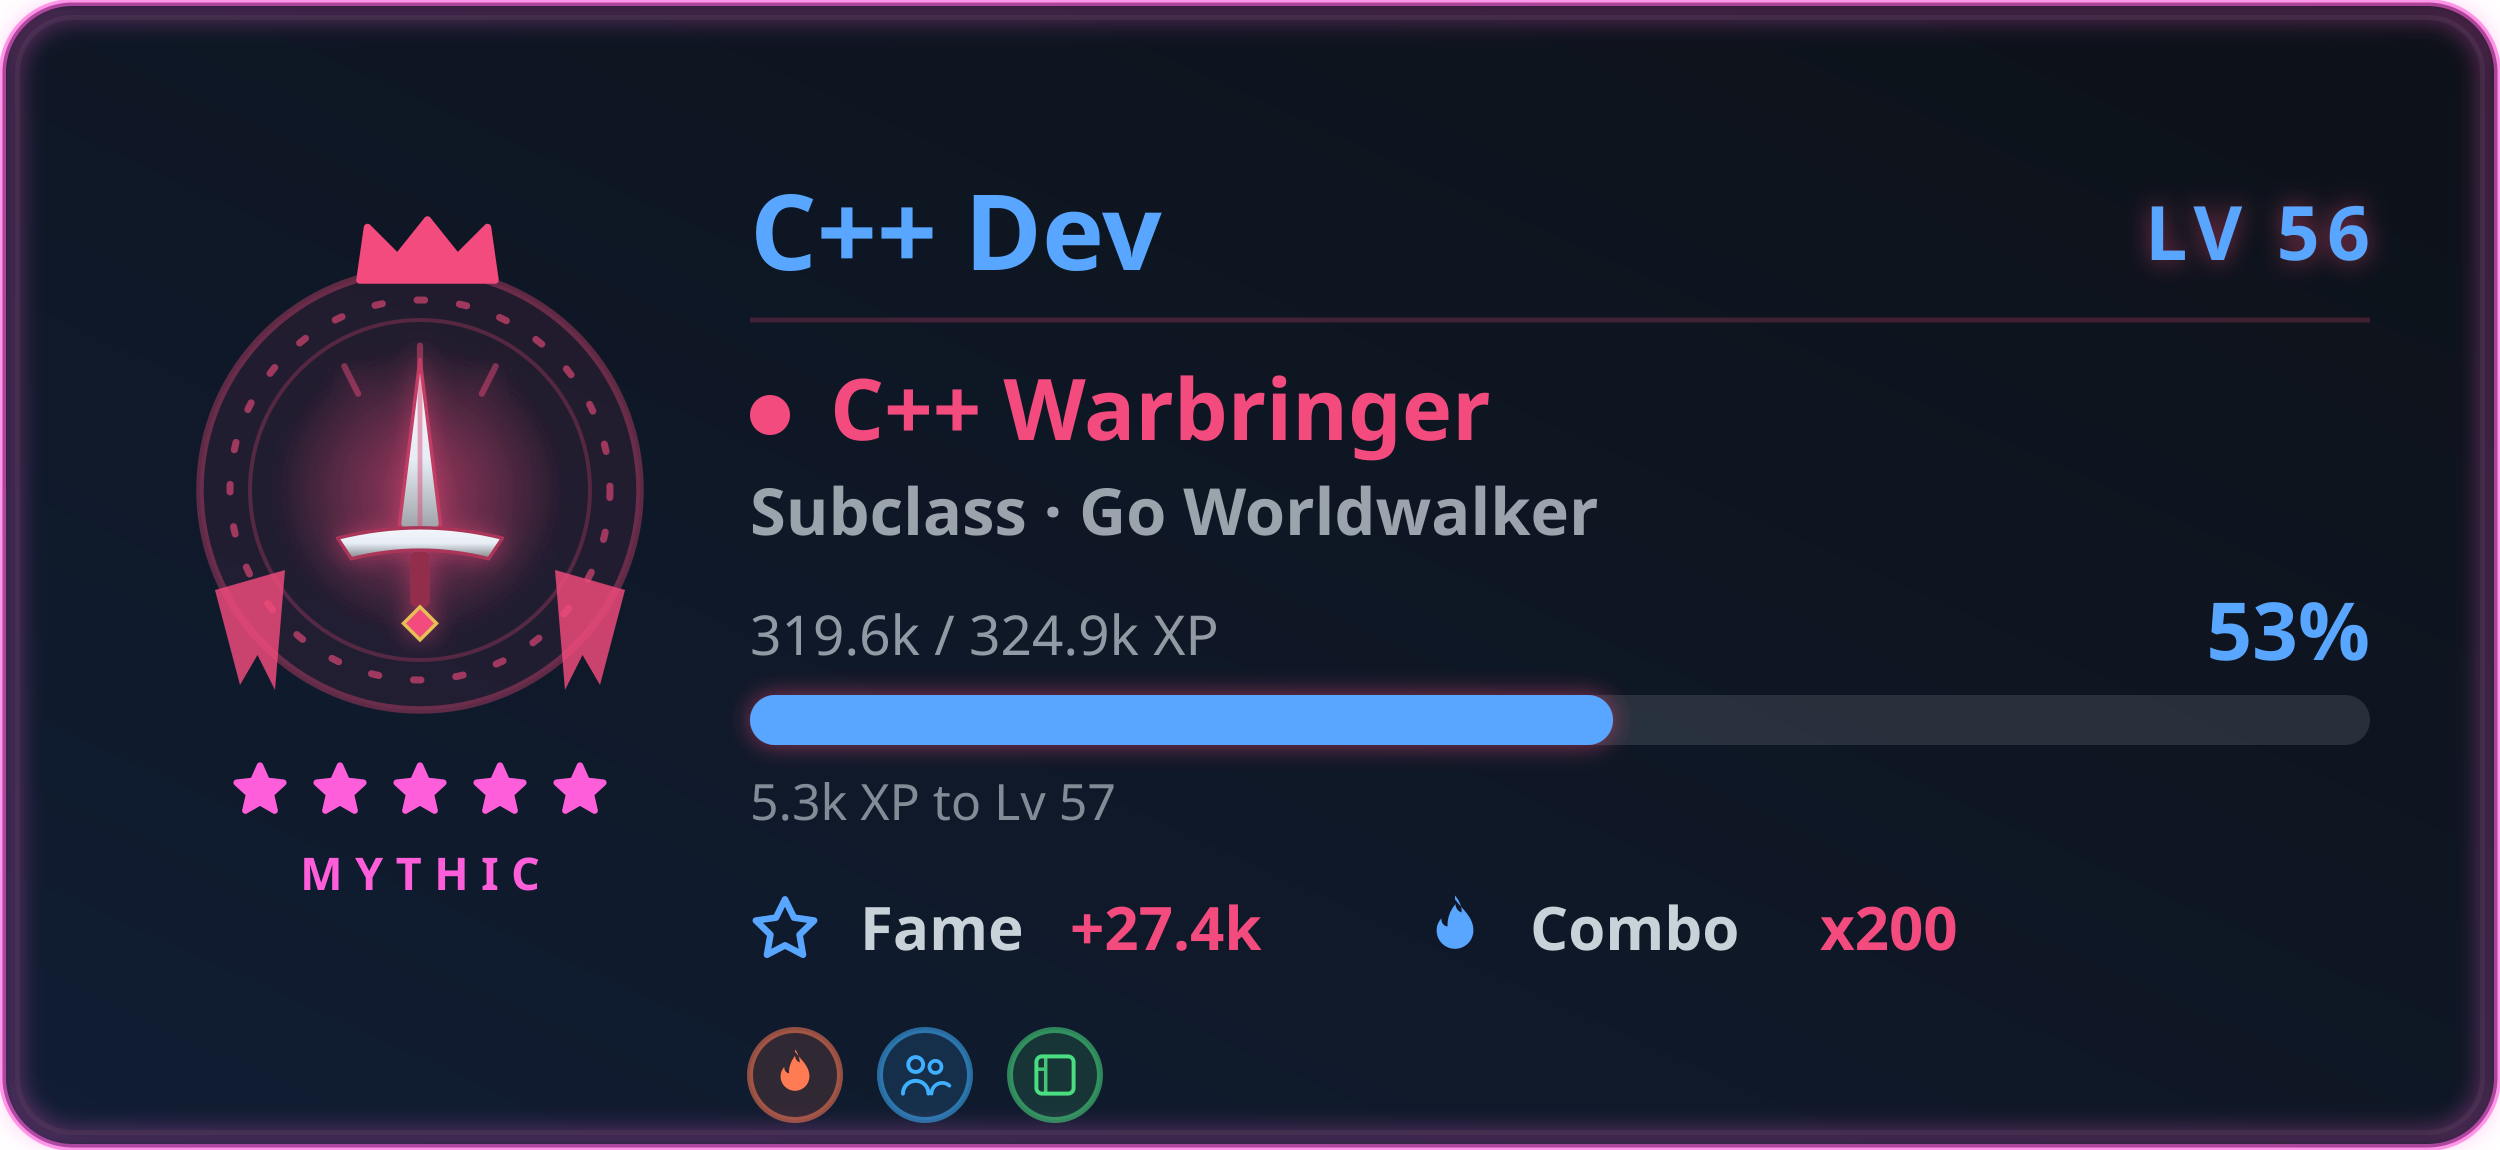
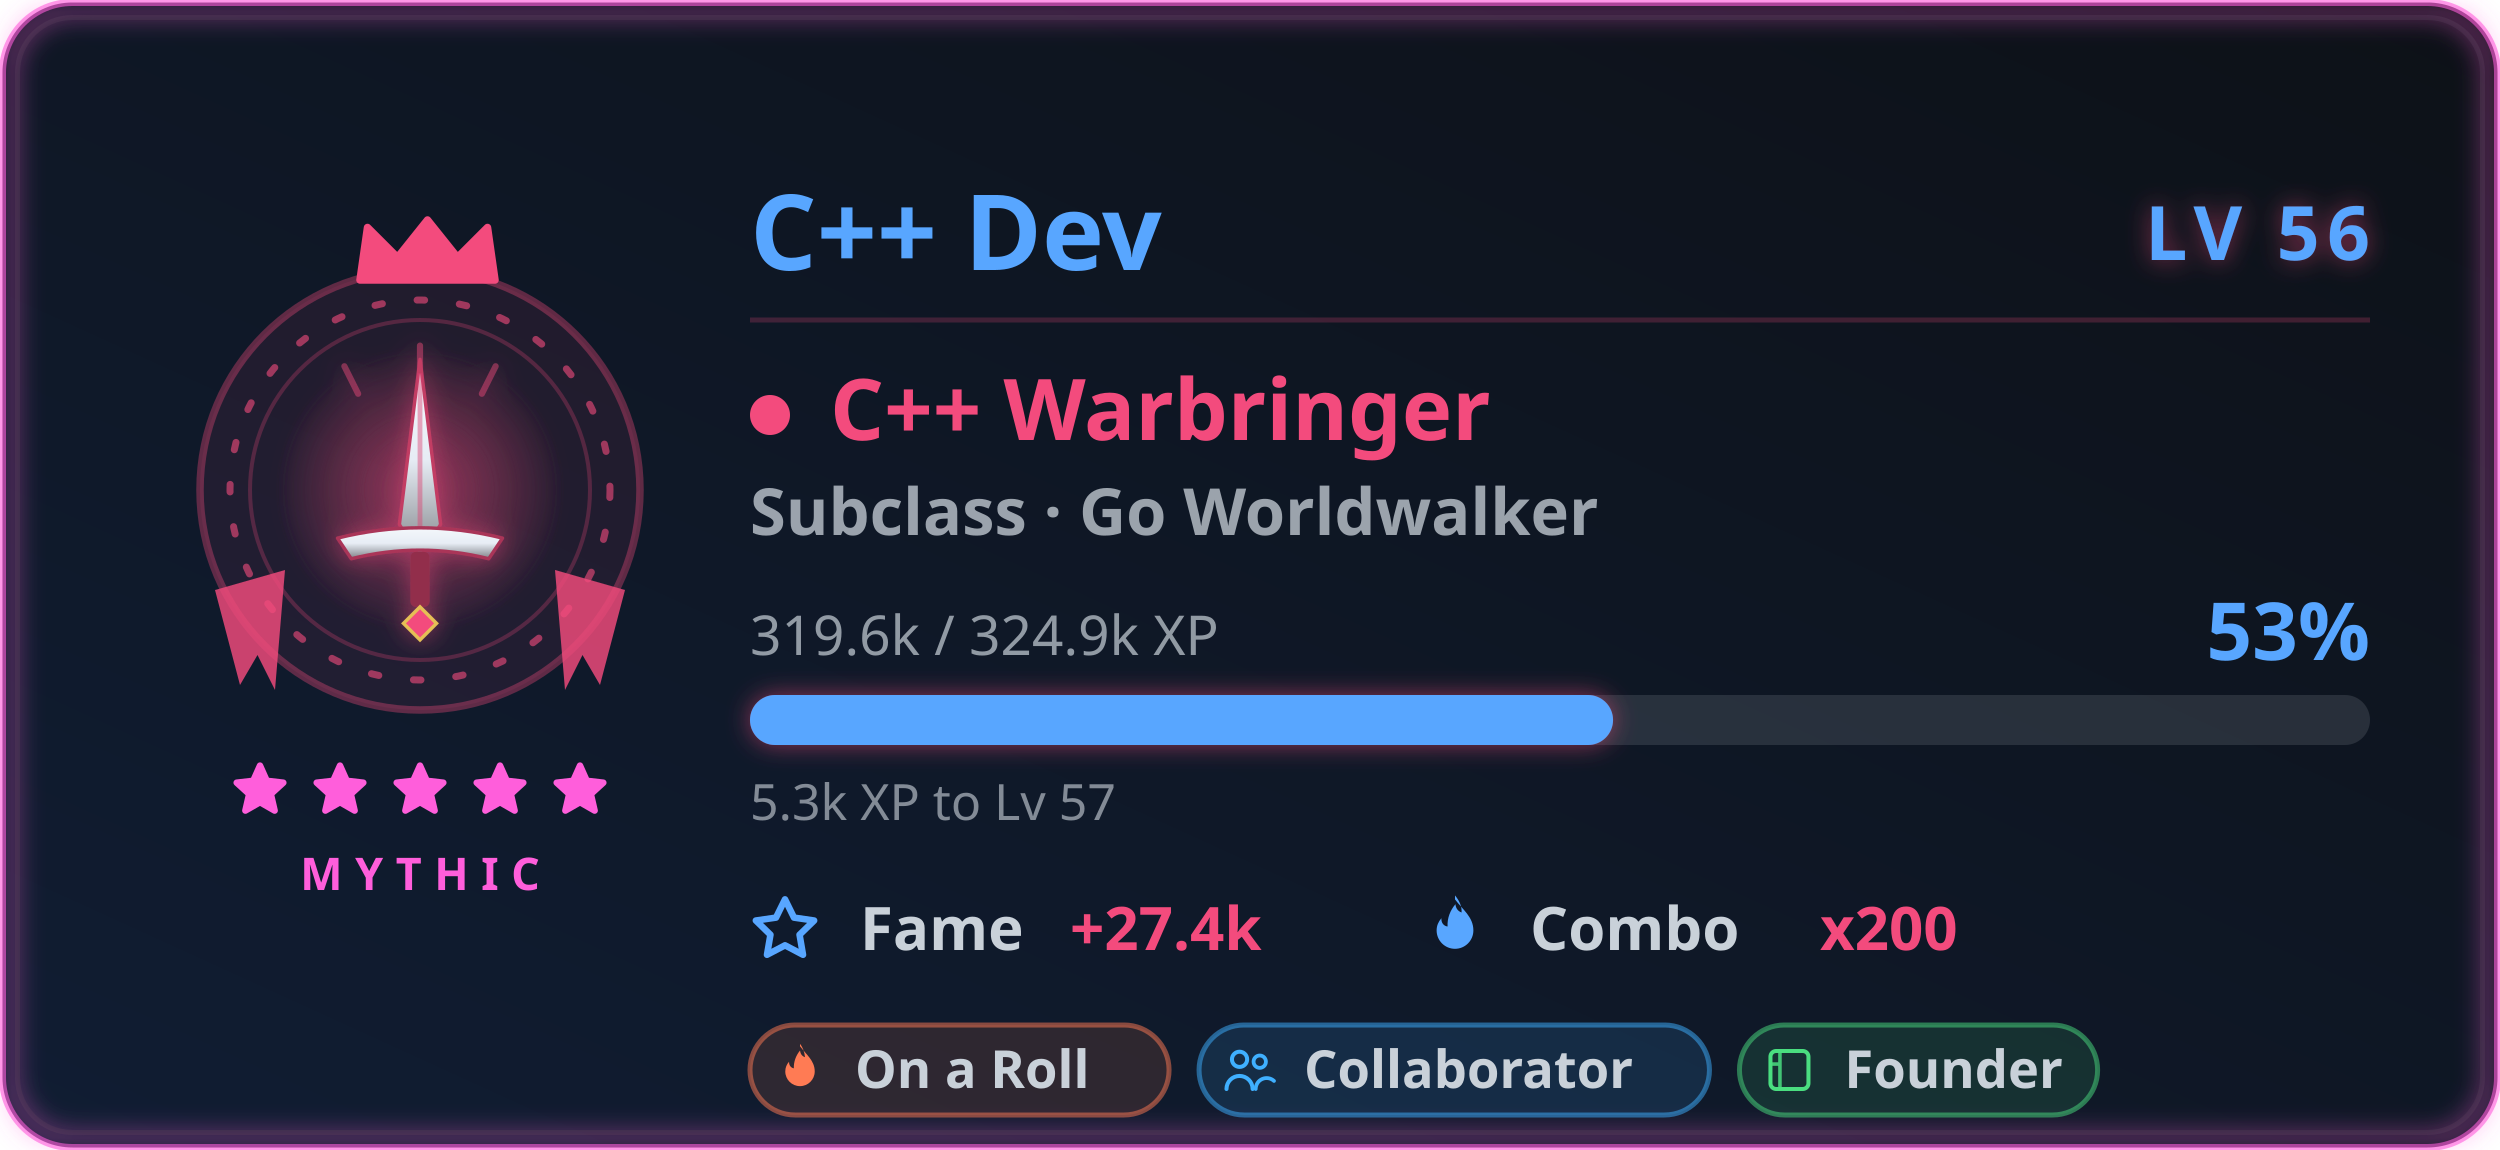
<svg xmlns="http://www.w3.org/2000/svg" width="500" height="230" viewBox="0 0 500 230" role="img" aria-labelledby="card-title-a11y card-desc-a11y">
  <style>
text { font-family: 'Segoe UI', Ubuntu, 'Helvetica Neue', sans-serif; }
.title { font-size: 18px; font-weight: 600; fill: #58a6ff; }
.title-icon { fill: #58a6ff; }
.icon { fill: #58a6ff; }


.gl-name { font-size: 21px; font-weight: 700; fill: #58a6ff; }
.gl-lvl { font-size: 15px; font-weight: 800; letter-spacing: 1.5px; fill: #58a6ff; }
.gl-class { font-size: 17px; font-weight: 700; fill: #f34b7d; }
.gl-sub { font-size: 13px; font-weight: 600; fill: #c9d1d9; opacity: 0.75; }
.gl-meta { font-size: 11px; fill: #c9d1d9; opacity: 0.7; }
.gl-pct { font-size: 16px; font-weight: 800; fill: #58a6ff; }
.gl-chip-label { font-size: 12px; font-weight: 600; fill: #c9d1d9; }
.gl-chip-value { font-size: 12px; font-weight: 800; fill: #f34b7d; }
.gl-hint { font-size: 10px; fill: #c9d1d9; opacity: 0.62; }
+ .gl-badge-label { font-size: 10.5px; font-weight: 600; }
.gl-rarity { font-size: 9px; font-weight: 700; letter-spacing: 2.5px; fill: #ff5edb; }

</style>
  <defs>
    <linearGradient id="card-bg" x1="0" y1="0" x2="1" y2="1" gradientTransform="rotate(90, 0.5, 0.5)">
      <stop offset="0.0%" stop-color="#0d1117" />
      <stop offset="100.0%" stop-color="#101d33" />
    </linearGradient>
    <filter id="card-glow" x="-50%" y="-50%" width="200%" height="200%">
      <feGaussianBlur in="SourceGraphic" stdDeviation="3" result="blur" />
      <feFlood flood-color="#58a6ff" flood-opacity="0.55" result="tint" />
      <feComposite in="tint" in2="blur" operator="in" result="softGlow" />
      <feMerge>
        <feMergeNode in="softGlow" />
        <feMergeNode in="SourceGraphic" />
      </feMerge>
    </filter>
    <filter id="gl-glow" x="-60%" y="-60%" width="220%" height="220%">
      <feGaussianBlur in="SourceGraphic" stdDeviation="2.4" result="b" />
      <feFlood flood-color="#f34b7d" flood-opacity="0.55" result="t" />
      <feComposite in="t" in2="b" operator="in" result="g" />
      <feMerge>
        <feMergeNode in="g" />
        <feMergeNode in="SourceGraphic" />
      </feMerge>
    </filter>
    <filter id="gl-rarity" x="-20%" y="-20%" width="140%" height="140%">
      <feGaussianBlur stdDeviation="2.4" />
    </filter>
  </defs>
  <rect x="0.5" y="0.5" width="499" height="229" rx="14" fill="url(#card-bg)" stroke="#ff5edb" stroke-width="1.4" stroke-opacity="0.6" />
  <rect x="3.5" y="3.5" width="493" height="223" rx="11" fill="none" stroke="#30363d" stroke-opacity="0.4" />
  <rect x="2" y="2" width="496" height="226" rx="13" fill="none" stroke="#ff5edb" stroke-width="3.5" stroke-opacity="0.4" filter="url(#gl-rarity)" />
  <g class="fade">
    <g class="">
      <g class="flourish">
        <g transform="translate(84,0)">
          <g transform="translate(0,98)" fill="#f34b7d" opacity="0.82">
            <path d="M27 16 L41 20 L36 39 L32.5 33 L29 40 Z" />
          </g>
        </g>
        <g transform="translate(84,0) scale(-1,1)">
          <g transform="translate(0,98)" fill="#f34b7d" opacity="0.82">
            <path d="M27 16 L41 20 L36 39 L32.5 33 L29 40 Z" />
          </g>
        </g>
      </g>
      <circle cx="84" cy="98" r="44" fill="#f34b7d" fill-opacity="0.08" stroke="#f34b7d" stroke-opacity="0.35" stroke-width="1.5" />
      <g class="">
        <circle cx="84" cy="98" r="38" fill="none" stroke="#f34b7d" stroke-opacity="0.6" stroke-width="1.4" stroke-dasharray="1.5 7" stroke-linecap="round" />
        <circle cx="84" cy="98" r="34" fill="none" stroke="#f34b7d" stroke-opacity="0.25" stroke-width="0.8" />
      </g>
      <g class="" filter="url(#gl-glow)">
        <svg class="" x="51" y="65" width="66" height="66" viewBox="0 0 48 48" aria-hidden="true">
          <defs>
            <radialGradient id="cpHalo" cx="0.5" cy="0.5" r="0.5">
              <stop offset="0" stop-color="#f34b7d" stop-opacity="0.42" />
              <stop offset="1" stop-color="#f34b7d" stop-opacity="0" />
            </radialGradient>
            <linearGradient id="cpBlade" x1="0" y1="0" x2="0" y2="1">
              <stop offset="0" stop-color="#f4f7fb" />
              <stop offset="0.5" stop-color="#e7edf5" />
              <stop offset="1" stop-color="#7f8287" />
            </linearGradient>
          </defs>
          <circle cx="24" cy="24" r="21" fill="url(#cpHalo)" />
          <g stroke="#f34b7d" stroke-width="0.9" stroke-opacity="0.45" stroke-linecap="round">
            <path d="M24 3 V8 M13 6 L15 10 M35 6 L33 10" />
          </g>
          <path d="M24 5 L27 29 L24 34 L21 29 Z" fill="url(#cpBlade)" stroke="#c23c64" stroke-width="0.5" stroke-linejoin="round" />
          <path d="M24 7 V31" stroke="#db4471" stroke-width="0.7" stroke-opacity="0.45" />
          <path d="M12 31 Q24 28 36 31 L34 34 Q24 31.5 14 34 Z" fill="url(#cpBlade)" stroke="#aa3558" stroke-width="0.5" stroke-linejoin="round" />
          <rect x="22.6" y="33" width="2.8" height="8" rx="0.8" fill="#922d4b" />
          <path d="M24 41 l2.4 2.4 l-2.4 2.4 l-2.4 -2.4 Z" fill="#f34b7d" stroke="#e6bf55" stroke-width="0.5" />
        </svg>
      </g>
      <g transform="translate(69, 42.5) scale(1.5)">
        <path d="M2 9 L3 2 L7 6 L11 1 L15 6 L19 2 L20 9 Z" fill="#f34b7d" stroke="#f34b7d" stroke-width="1" stroke-linejoin="round" />
      </g>
    </g>
    <g>
      <g class="" transform="translate(45.5, 151.5) scale(0.5416667)" fill="#ff5edb" stroke="#ff5edb" stroke-width="2.4" stroke-linejoin="round" stroke-linecap="round" opacity="1">
        <path d="M12 3 L14.5 8.6 L20.6 9.3 L16 13.5 L17.4 19.6 L12 16.5 L6.6 19.6 L8 13.5 L3.4 9.3 L9.5 8.6 Z" />
      </g>
      <g class="" transform="translate(61.5, 151.5) scale(0.5416667)" fill="#ff5edb" stroke="#ff5edb" stroke-width="2.4" stroke-linejoin="round" stroke-linecap="round" opacity="1">
        <path d="M12 3 L14.5 8.6 L20.6 9.3 L16 13.5 L17.4 19.6 L12 16.5 L6.6 19.6 L8 13.5 L3.4 9.3 L9.5 8.6 Z" />
      </g>
      <g class="" transform="translate(77.5, 151.5) scale(0.5416667)" fill="#ff5edb" stroke="#ff5edb" stroke-width="2.4" stroke-linejoin="round" stroke-linecap="round" opacity="1">
        <path d="M12 3 L14.5 8.6 L20.6 9.3 L16 13.5 L17.4 19.6 L12 16.5 L6.6 19.6 L8 13.5 L3.4 9.3 L9.5 8.6 Z" />
      </g>
      <g class="" transform="translate(93.5, 151.5) scale(0.5416667)" fill="#ff5edb" stroke="#ff5edb" stroke-width="2.4" stroke-linejoin="round" stroke-linecap="round" opacity="1">
        <path d="M12 3 L14.5 8.6 L20.6 9.3 L16 13.5 L17.4 19.6 L12 16.5 L6.6 19.6 L8 13.5 L3.4 9.3 L9.5 8.6 Z" />
      </g>
      <g class="" transform="translate(109.5, 151.5) scale(0.5416667)" fill="#ff5edb" stroke="#ff5edb" stroke-width="2.4" stroke-linejoin="round" stroke-linecap="round" opacity="1">
        <path d="M12 3 L14.5 8.6 L20.6 9.3 L16 13.5 L17.4 19.6 L12 16.5 L6.6 19.6 L8 13.5 L3.4 9.3 L9.5 8.6 Z" />
      </g>
    </g>
    <text class="gl-rarity" x="84" y="178" text-anchor="middle">MYTHIC</text>
  </g>
  <g class="fade" style="animation-delay:.15s">
    <text class="gl-name" x="150" y="54">C++ Dev</text>
    <text class="gl-lvl glow-pulse" x="474" y="52" text-anchor="end" filter="url(#gl-glow)">LV 56</text>
    <line x1="150" y1="64" x2="474" y2="64" stroke="#f34b7d" stroke-opacity="0.22" stroke-width="1" />
    <circle cx="154" cy="83" r="4" fill="#f34b7d" />
    <text class="gl-class" x="166" y="88">C++ Warbringer</text>
    <text class="gl-sub" x="150" y="107">Subclass · Go Worldwalker</text>
    <text class="gl-meta" x="150" y="131">319.6k / 324.9k XP</text>
    <text class="gl-pct " x="474" y="132" text-anchor="end">53%</text>
    <rect x="150" y="139" width="324" height="10" rx="5" fill="#c9d1d9" fill-opacity="0.14" />
    <rect class="xp-fill " x="150" y="139" width="172.609" height="10" rx="5" fill="#58a6ff" filter="url(#gl-glow)" />
    <text class="gl-hint" x="150" y="164">5.3k XP to Lv 57</text>
    <g transform="translate(150, 190)">
      <svg class="icon" x="0" y="-11" width="14" height="14" viewBox="0 0 16 16" aria-hidden="true">
        <path fill-rule="evenodd" d="M8 .25a.75.75 0 0 1 .673.418l1.882 3.815 4.21.612a.75.75 0 0 1 .416 1.279l-3.046 2.97.719 4.192a.75.75 0 0 1-1.088.791L8 12.347l-3.766 1.98a.75.75 0 0 1-1.088-.79l.72-4.194L.818 6.374a.75.75 0 0 1 .416-1.28l4.21-.611L7.327.668A.75.75 0 0 1 8 .25zm0 2.445L6.615 5.5a.75.75 0 0 1-.564.41l-3.097.45 2.24 2.184a.75.75 0 0 1 .216.664l-.528 3.084 2.769-1.456a.75.75 0 0 1 .698 0l2.77 1.456-.53-3.084a.75.75 0 0 1 .216-.664l2.24-2.183-3.096-.45a.75.75 0 0 1-.564-.41L8 2.694v.001z" />
      </svg>
      <text class="gl-chip-label" x="22" y="0">Fame</text>
      <text class="gl-chip-value" x="64" y="0">+27.4k</text>
    </g>
    <g transform="translate(284, 190)">
      <svg class="icon" x="0" y="-11" width="14" height="14" viewBox="0 0 16 16" aria-hidden="true">
        <path fill-rule="evenodd" d="M8 1c1.7 2.3 4.2 4 4.2 7.1a4.2 4.2 0 0 1-8.4 0c0-1.1.4-2 1.1-2.8-.1 1 .5 1.8 1.4 1.9-.1-1.9.6-3.7 1.8-5.1.1 1 .6 1.6 1.4 1.9.1-1.4-.5-2.7-1.5-3.9z" />
      </svg>
      <text class="gl-chip-label" x="22" y="0">Combo</text>
      <text class="gl-chip-value" x="80" y="0">x200</text>
    </g>
  </g>
  <g class="fade" style="animation-delay:.2s">
-     <g transform="translate(159, 215)">
-       <g transform="translate(0, 0)">
-         <circle r="9" fill="#ff7b54" fill-opacity="0.14" stroke="#ff7b54" stroke-opacity="0.55" stroke-width="1.2" />
-         <g transform="translate(-5.58, -5.58) scale(0.465)">
-           <path d="M12 2c2.5 3.4 6.2 6 6.2 10.6a6.2 6.2 0 0 1-12.4 0c0-1.6.6-3 1.6-4.1-.1 1.5.8 2.6 2 2.8-.1-2.8.9-5.4 2.6-7.5.2 1.5.9 2.4 2.1 2.8-.2-2-.8-4-2.1-5.6Z" fill="#ff7b54" />
-         </g>
+     <g>
+       <rect x="150" y="205" width="83.81" height="18" rx="9" fill="#ff7b54" fill-opacity="0.13" stroke="#ff7b54" stroke-opacity="0.5" stroke-width="1" />
+       <g transform="translate(154.3, 208.3) scale(0.475)">
+         <path d="M12 2c2.5 3.4 6.2 6 6.2 10.6a6.2 6.2 0 0 1-12.4 0c0-1.6.6-3 1.6-4.1-.1 1.5.8 2.6 2 2.8-.1-2.8.9-5.4 2.6-7.5.2 1.5.9 2.4 2.1 2.8-.2-2-.8-4-2.1-5.6Z" fill="#ff7b54" />
      </g>
-       <g transform="translate(26, 0)">
-         <circle r="9" fill="#3fb0ff" fill-opacity="0.14" stroke="#3fb0ff" stroke-opacity="0.55" stroke-width="1.2" />
-         <g transform="translate(-5.58, -5.58) scale(0.465)">
-           <circle cx="8" cy="7.5" r="3.2" fill="none" stroke="#3fb0ff" stroke-width="1.7" />
-           <path d="M2.5 20a5.5 5.5 0 0 1 11 0" fill="none" stroke="#3fb0ff" stroke-width="1.7" stroke-linecap="round" />
-           <circle cx="16.5" cy="8.5" r="2.6" fill="none" stroke="#3fb0ff" stroke-width="1.6" />
-           <path d="M14.8 20a4.6 4.6 0 0 1 7.7-3.4" fill="none" stroke="#3fb0ff" stroke-width="1.6" stroke-linecap="round" />
-         </g>
+       <text class="gl-badge-label" x="171" y="217.6" fill="#c9d1d9">On a Roll</text>
+     </g>
+     <g>
+       <rect x="239.81" y="205" width="102.08" height="18" rx="9" fill="#3fb0ff" fill-opacity="0.13" stroke="#3fb0ff" stroke-opacity="0.5" stroke-width="1" />
+       <g transform="translate(244.11, 208.3) scale(0.475)">
+         <circle cx="8" cy="7.5" r="3.2" fill="none" stroke="#3fb0ff" stroke-width="1.7" />
+         <path d="M2.5 20a5.5 5.5 0 0 1 11 0" fill="none" stroke="#3fb0ff" stroke-width="1.7" stroke-linecap="round" />
+         <circle cx="16.5" cy="8.5" r="2.6" fill="none" stroke="#3fb0ff" stroke-width="1.6" />
+         <path d="M14.8 20a4.6 4.6 0 0 1 7.7-3.4" fill="none" stroke="#3fb0ff" stroke-width="1.6" stroke-linecap="round" />
      </g>
-       <g transform="translate(52, 0)">
-         <circle r="9" fill="#4ade80" fill-opacity="0.14" stroke="#4ade80" stroke-opacity="0.55" stroke-width="1.2" />
-         <g transform="translate(-5.58, -5.58) scale(0.465)">
-           <rect x="4" y="4" width="16" height="16" rx="2.4" fill="none" stroke="#4ade80" stroke-width="1.7" />
-           <path d="M8 4v16 M4 9.5h4" fill="none" stroke="#4ade80" stroke-width="1.5" opacity="0.85" />
-         </g>
+       <text class="gl-badge-label" x="260.81" y="217.6" fill="#c9d1d9">Collaborator</text>
+     </g>
+     <g>
+       <rect x="347.89" y="205" width="71.63" height="18" rx="9" fill="#4ade80" fill-opacity="0.13" stroke="#4ade80" stroke-opacity="0.5" stroke-width="1" />
+       <g transform="translate(352.19, 208.3) scale(0.475)">
+         <rect x="4" y="4" width="16" height="16" rx="2.4" fill="none" stroke="#4ade80" stroke-width="1.7" />
+         <path d="M8 4v16 M4 9.5h4" fill="none" stroke="#4ade80" stroke-width="1.5" opacity="0.85" />
      </g>
+       <text class="gl-badge-label" x="368.89" y="217.6" fill="#c9d1d9">Founder</text>
    </g>
  </g>
</svg>
